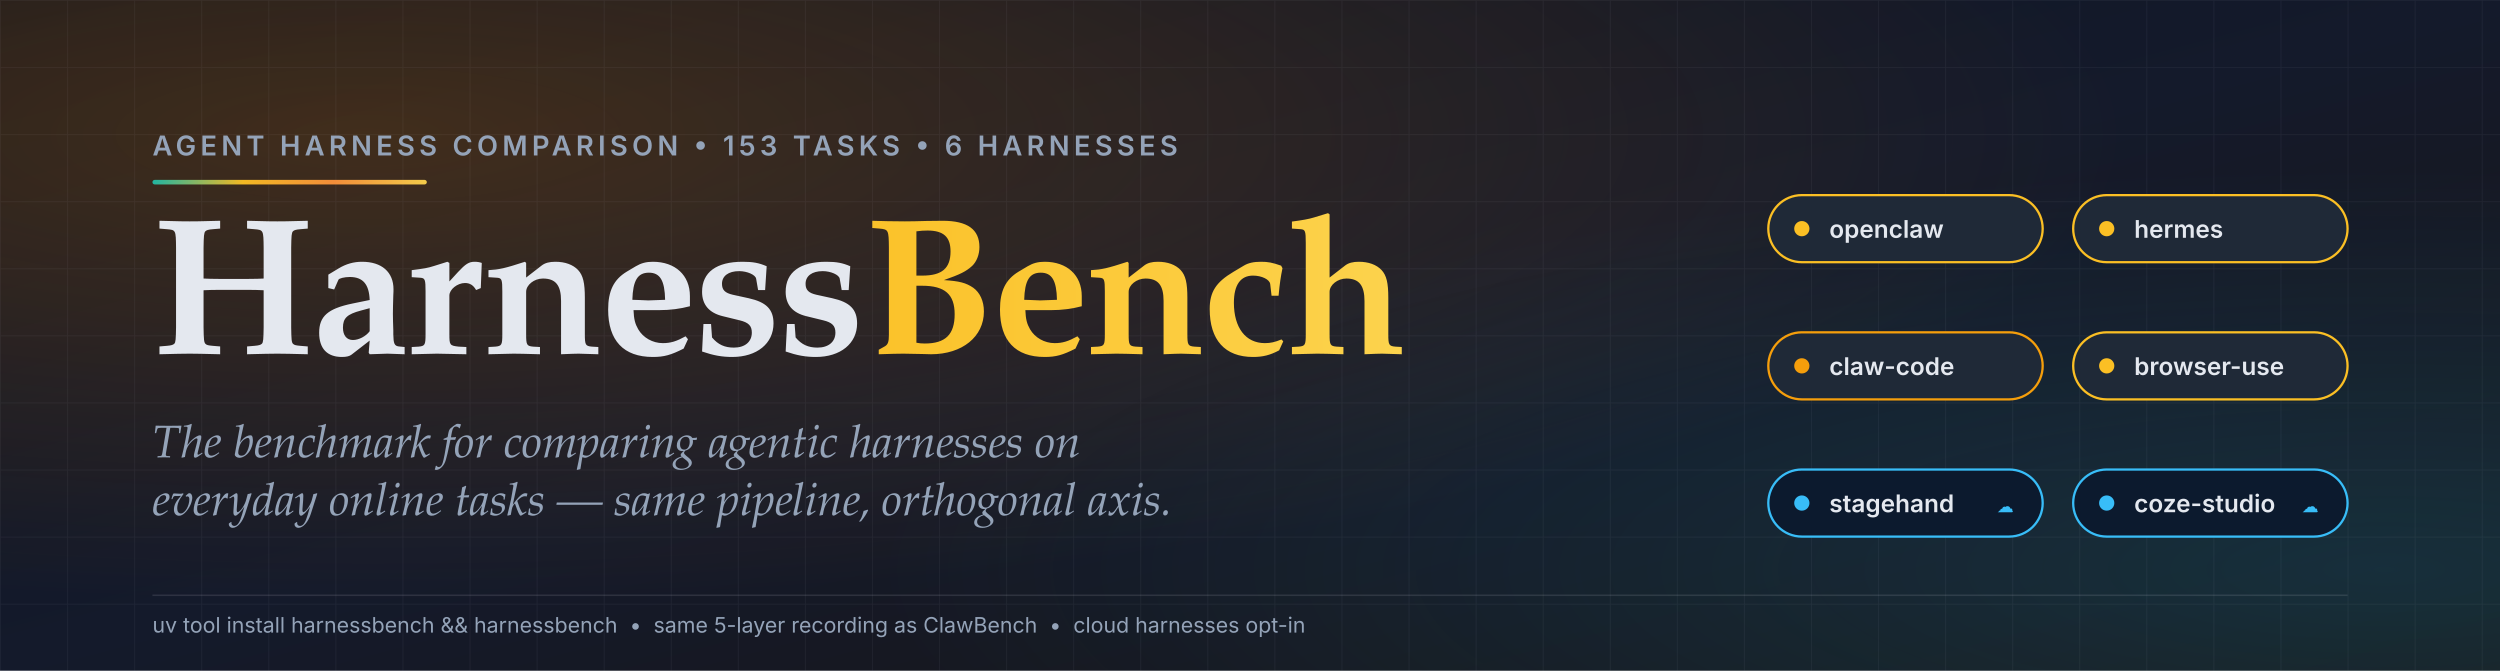
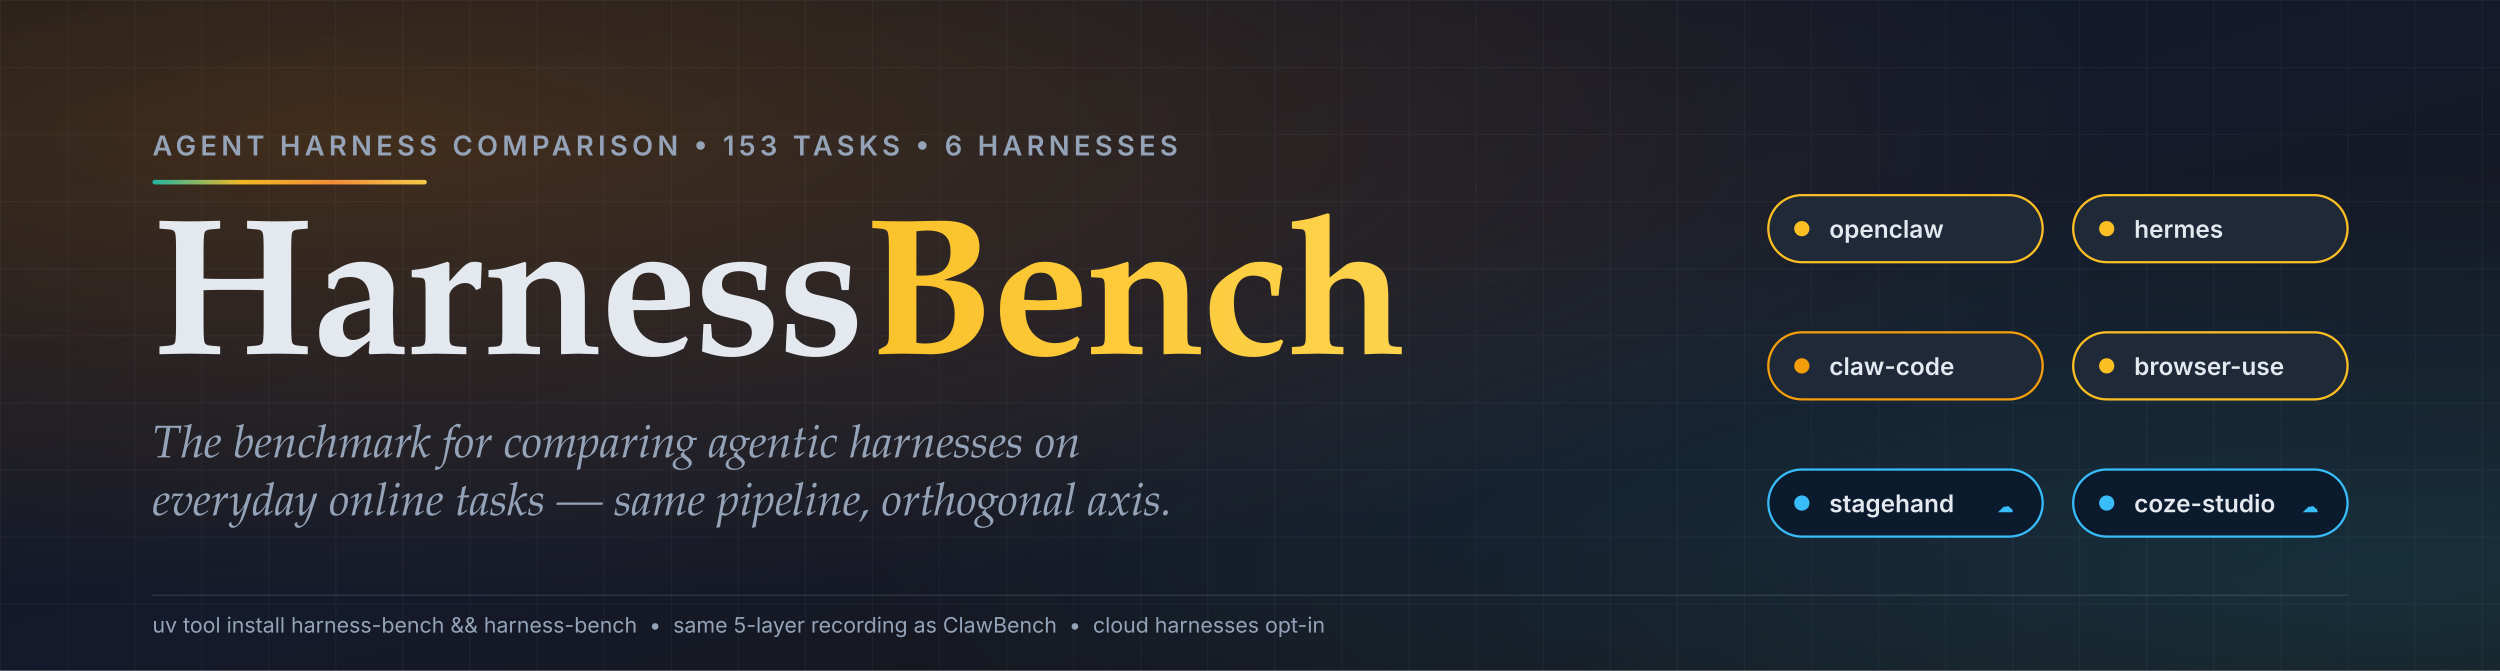
<svg xmlns="http://www.w3.org/2000/svg" viewBox="0 0 1640 440" preserveAspectRatio="xMidYMid meet" role="img" aria-label="HarnessBench — Comparing Agentic Harnesses on Everyday Online Tasks">
  <defs>
    <linearGradient id="bg" x1="0" y1="0" x2="1" y2="1">
      <stop offset="0" stop-color="#0b1220" />
      <stop offset="0.5" stop-color="#141a2b" />
      <stop offset="1" stop-color="#1a1410" />
    </linearGradient>
    <radialGradient id="warm" cx="0.15" cy="0.2" r="0.7">
      <stop offset="0" stop-color="#d97706" stop-opacity="0.25" />
      <stop offset="1" stop-color="#d97706" stop-opacity="0" />
    </radialGradient>
    <radialGradient id="cool" cx="0.95" cy="0.85" r="0.6">
      <stop offset="0" stop-color="#0ea5e9" stop-opacity="0.18" />
      <stop offset="1" stop-color="#0ea5e9" stop-opacity="0" />
    </radialGradient>
    <linearGradient id="amber" x1="0" y1="0" x2="1" y2="0">
      <stop offset="0" stop-color="#f59e0b" />
      <stop offset="0.5" stop-color="#fbbf24" />
      <stop offset="1" stop-color="#fcd34d" />
    </linearGradient>
    <linearGradient id="accent" x1="0" y1="0" x2="1" y2="0">
      <stop offset="0" stop-color="#21bca8" />
      <stop offset="0.33" stop-color="#fbbf24" />
      <stop offset="0.66" stop-color="#fb923c" />
      <stop offset="1" stop-color="#fcd34d" />
    </linearGradient>
    <pattern id="grid" x="0" y="0" width="44" height="44" patternUnits="userSpaceOnUse">
      <path d="M44 0 L0 0 0 44" fill="none" stroke="#e4e8ef" stroke-opacity="0.06" stroke-width="1" />
    </pattern>
  </defs>
  <rect width="1640" height="440" fill="url(#bg)" />
  <rect width="1640" height="440" fill="url(#warm)" />
  <rect width="1640" height="440" fill="url(#cool)" />
  <rect width="1640" height="440" fill="url(#grid)" />
  <rect x="100" y="118" width="180" height="3" rx="1.5" fill="url(#accent)" opacity="0.95" />
  <text x="100" y="102" font-family="'Inter','SF Pro Text','Avenir Next',-apple-system,Segoe UI,sans-serif" font-size="18" font-weight="600" letter-spacing="2.8" fill="#94a3b8">AGENT HARNESS COMPARISON • 153 TASKS • 6 HARNESSES</text>
  <text x="100" y="232" font-family="'Iowan Old Style',Palatino,Georgia,'Times New Roman',serif" font-size="128" font-weight="700" fill="#e4e8ef" letter-spacing="-2">Harness<tspan fill="url(#amber)">Bench</tspan>
  </text>
  <text x="100" y="300" font-family="'Iowan Old Style',Palatino,Georgia,'Times New Roman',serif" font-size="30" font-style="italic" fill="#94a3b8">The benchmark for comparing agentic harnesses on</text>
  <text x="100" y="338" font-family="'Iowan Old Style',Palatino,Georgia,'Times New Roman',serif" font-size="30" font-style="italic" fill="#94a3b8">everyday online tasks — same pipeline, orthogonal axis.</text>
  <g transform="translate(1160 110)" font-family="'Inter','SF Pro Text','Avenir Next',sans-serif" font-size="16" font-weight="600">
    <g>
      <rect x="0" y="18" width="180" height="44" rx="22" fill="#1f2937" stroke="#fbbf24" stroke-width="1.5" />
      <circle cx="22" cy="40" r="5" fill="#fbbf24" />
      <text x="40" y="46" fill="#e4e8ef">openclaw</text>
    </g>
    <g>
      <rect x="200" y="18" width="180" height="44" rx="22" fill="#1f2937" stroke="#fbbf24" stroke-width="1.5" />
      <circle cx="222" cy="40" r="5" fill="#fbbf24" />
      <text x="240" y="46" fill="#e4e8ef">hermes</text>
    </g>
    <g>
      <rect x="0" y="108" width="180" height="44" rx="22" fill="#1f2937" stroke="#f59e0b" stroke-width="1.5" />
      <circle cx="22" cy="130" r="5" fill="#f59e0b" />
      <text x="40" y="136" fill="#e4e8ef">claw-code</text>
    </g>
    <g>
      <rect x="200" y="108" width="180" height="44" rx="22" fill="#1f2937" stroke="#fbbf24" stroke-width="1.5" />
      <circle cx="222" cy="130" r="5" fill="#fbbf24" />
      <text x="240" y="136" fill="#e4e8ef">browser-use</text>
    </g>
    <g>
      <rect x="0" y="198" width="180" height="44" rx="22" fill="#0c1a2e" stroke="#38bdf8" stroke-width="1.5" />
      <circle cx="22" cy="220" r="5" fill="#38bdf8" />
      <text x="40" y="226" fill="#e4e8ef">stagehand</text>
      <text x="150" y="226" font-size="11" font-weight="700" fill="#38bdf8">☁</text>
    </g>
    <g>
      <rect x="200" y="198" width="180" height="44" rx="22" fill="#0c1a2e" stroke="#38bdf8" stroke-width="1.5" />
      <circle cx="222" cy="220" r="5" fill="#38bdf8" />
      <text x="240" y="226" fill="#e4e8ef">coze-studio</text>
      <text x="350" y="226" font-size="11" font-weight="700" fill="#38bdf8">☁</text>
    </g>
  </g>
  <rect x="100" y="390" width="1440" height="1" fill="#e4e8ef" fill-opacity="0.12" />
-   <text x="100" y="415" font-family="'Inter','SF Pro Text',sans-serif" font-size="14" fill="#94a3b8">uv tool install harnessbench &amp;&amp; harnessbench  •  same 5-layer recording as ClawBench  •  cloud harnesses opt-in</text>
+   <text x="100" y="415" font-family="'Inter','SF Pro Text',sans-serif" font-size="14" fill="#94a3b8">uv tool install harness-bench &amp;&amp; harness-bench  •  same 5-layer recording as ClawBench  •  cloud harnesses opt-in</text>
</svg>
